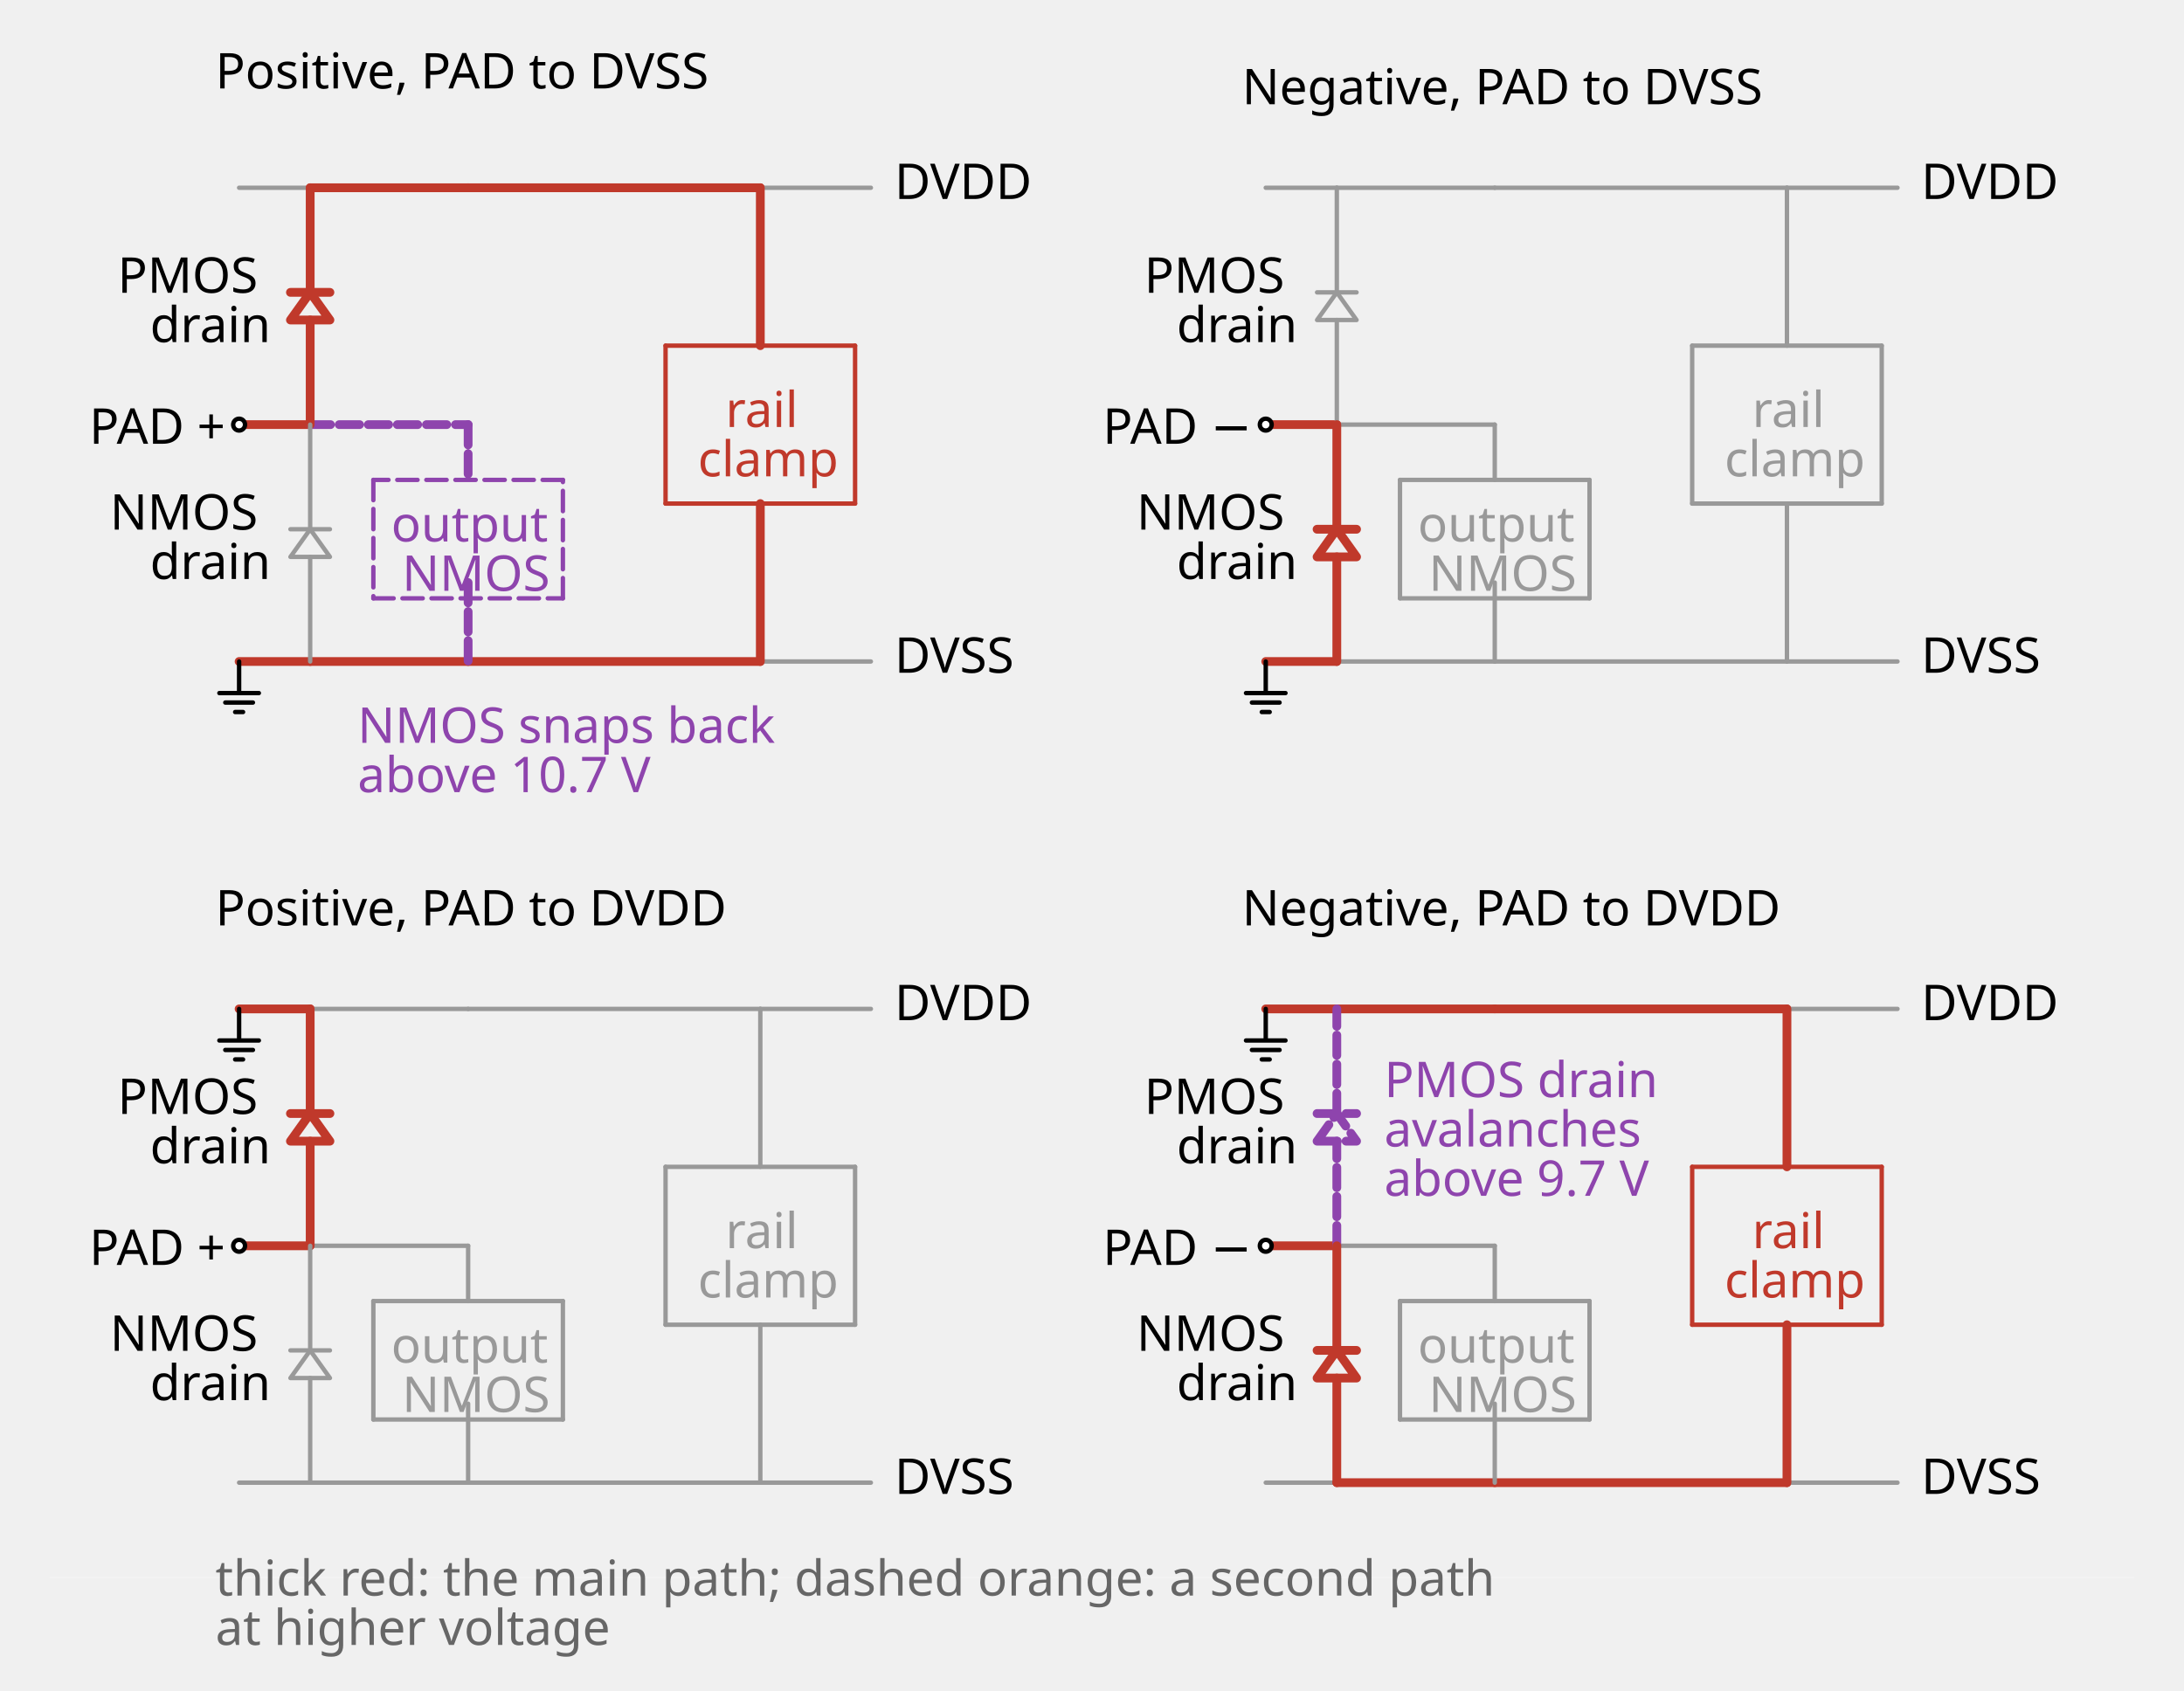
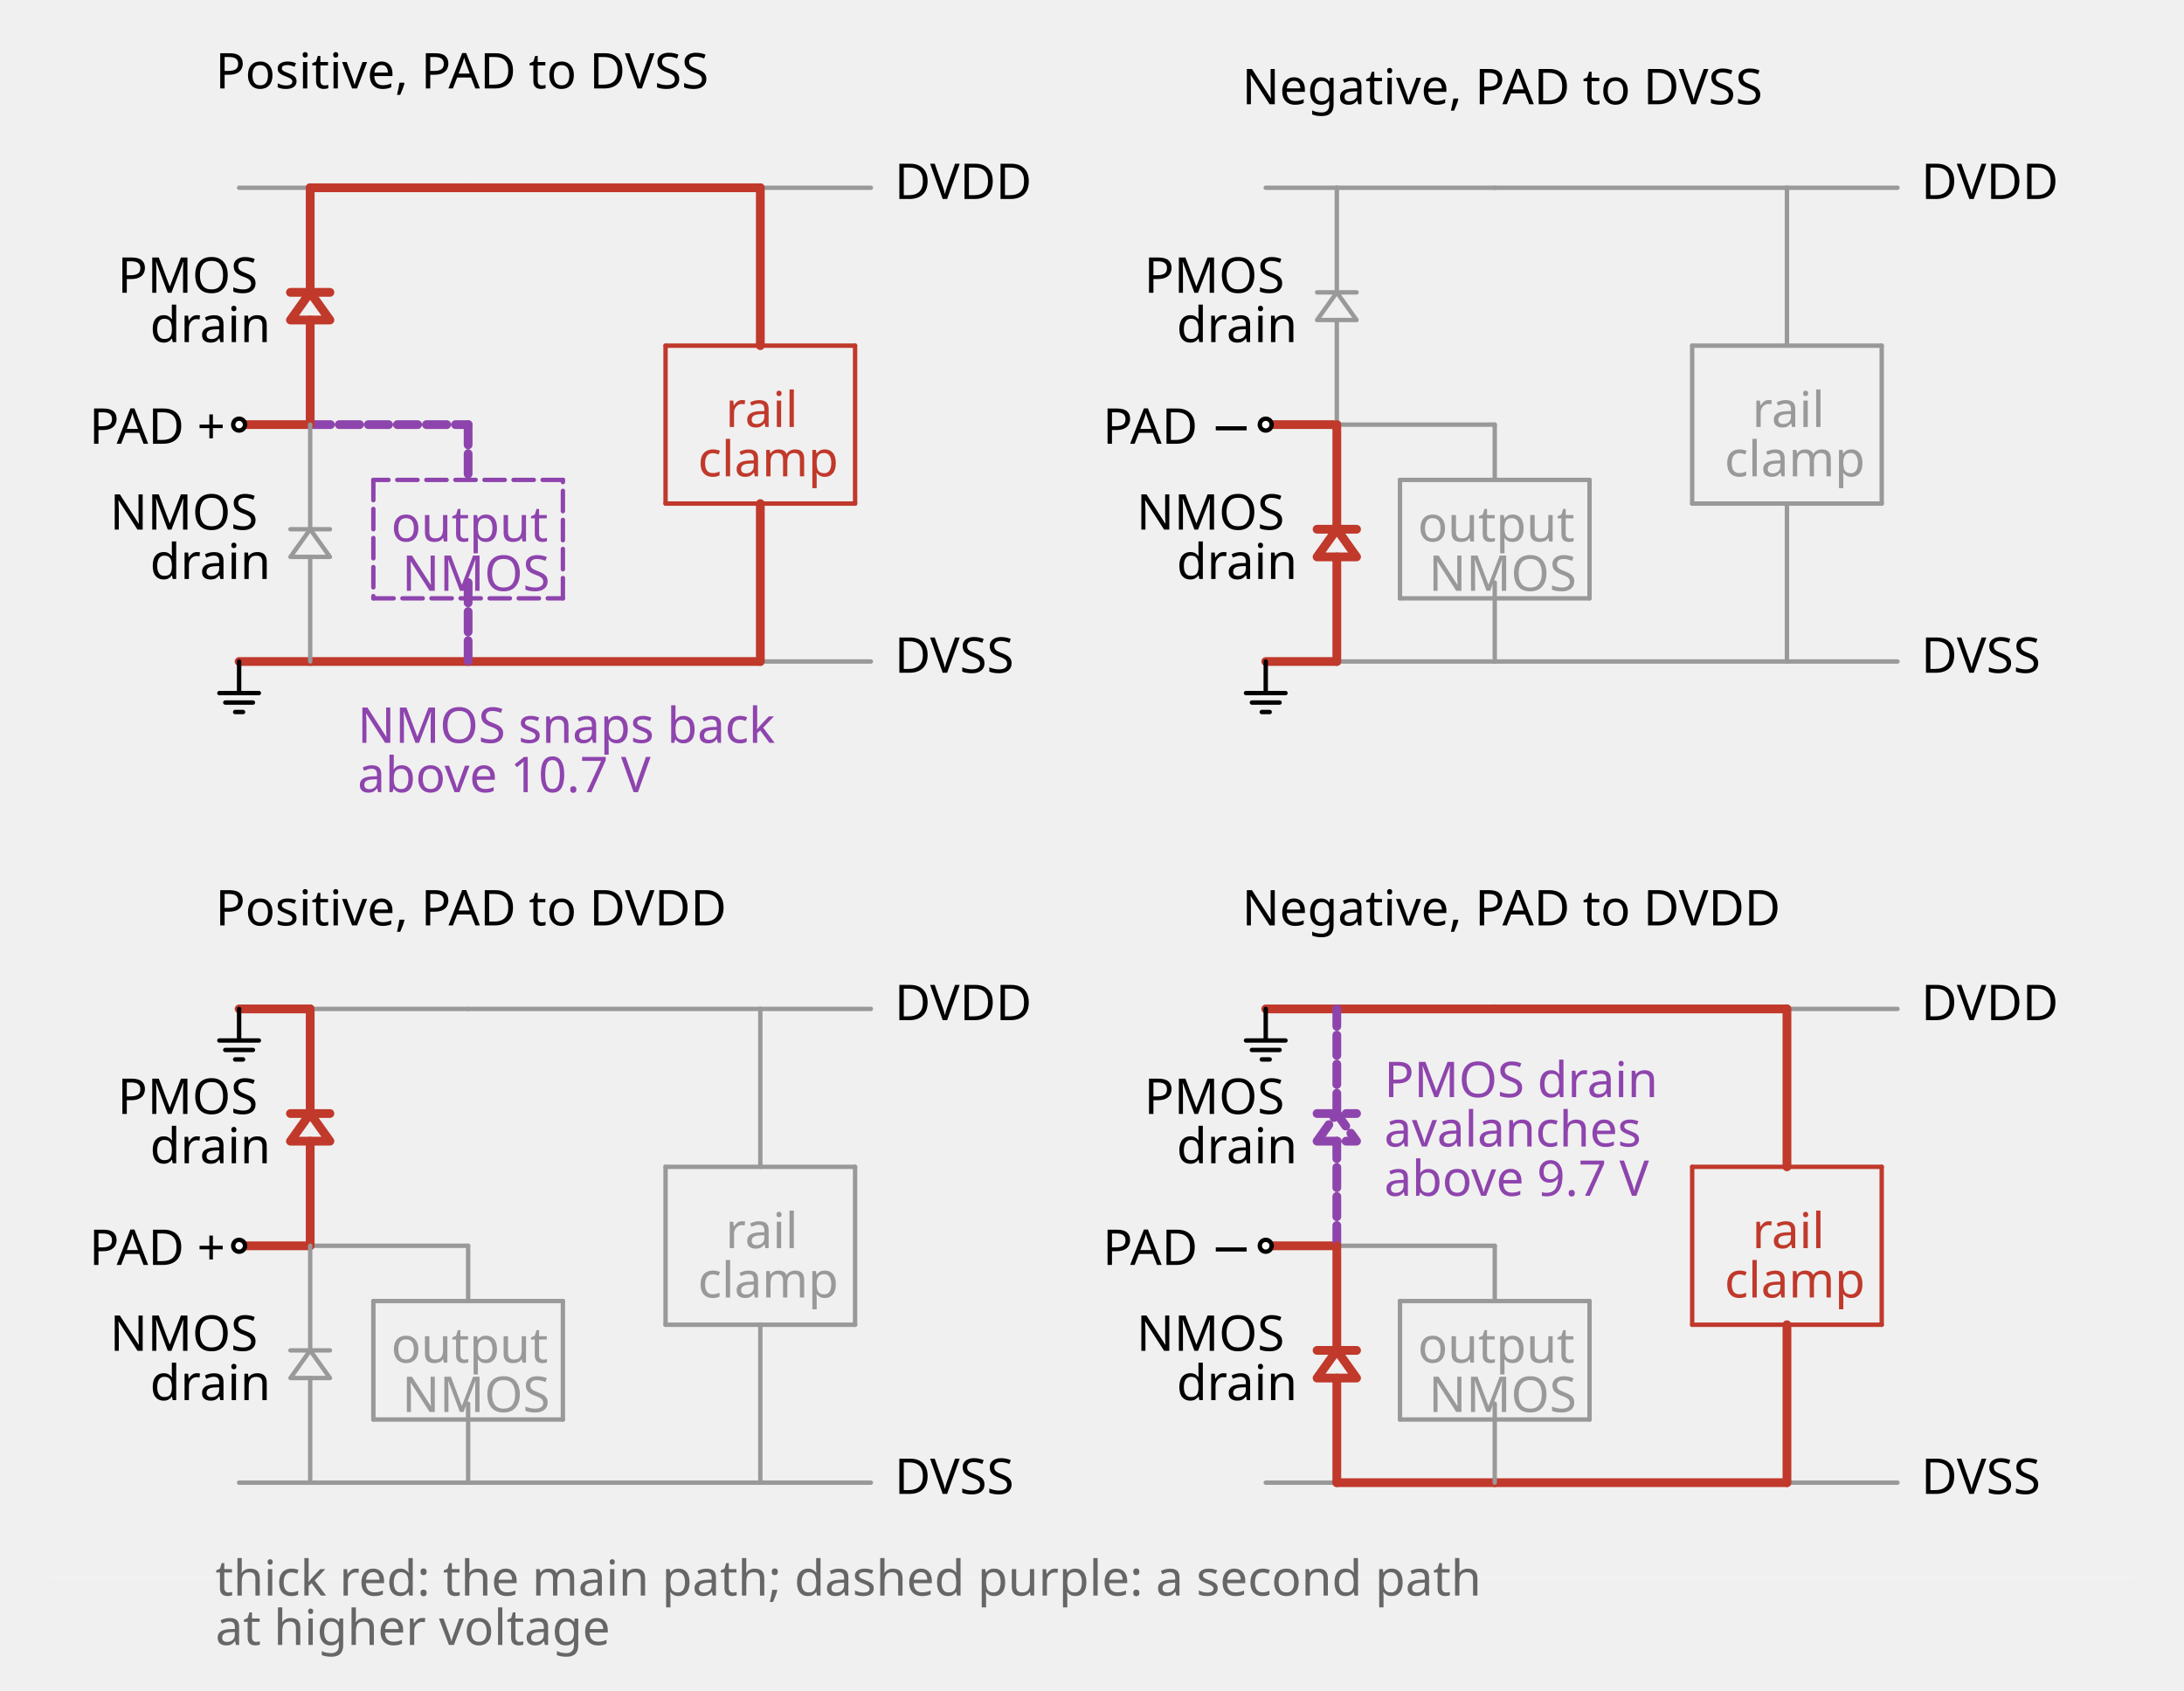
<svg xmlns="http://www.w3.org/2000/svg" xml:lang="en" height="616.48pt" width="796.48pt" viewBox="-69.92 -241.28 796.48 616.48">
  <polygon points="36,-124.56 43.2,-134.64 50.4,-124.56 " style="stroke:#c0392b;fill:none;stroke-width:3.2;stroke-dasharray:-;stroke-linecap:round;stroke-linejoin:round;" />
  <polygon points="36,-38.16 43.2,-48.24 50.4,-38.16 " style="stroke:#999999;fill:none;stroke-width:1.6;stroke-dasharray:-;stroke-linecap:round;stroke-linejoin:round;" />
  <polygon points="410.4,-124.56 417.6,-134.64 424.8,-124.56 " style="stroke:#999999;fill:none;stroke-width:1.6;stroke-dasharray:-;stroke-linecap:round;stroke-linejoin:round;" />
  <polygon points="410.4,-38.16 417.6,-48.24 424.8,-38.16 " style="stroke:#c0392b;fill:none;stroke-width:3.2;stroke-dasharray:-;stroke-linecap:round;stroke-linejoin:round;" />
  <polygon points="36,174.96 43.2,164.88 50.4,174.96 " style="stroke:#c0392b;fill:none;stroke-width:3.2;stroke-dasharray:-;stroke-linecap:round;stroke-linejoin:round;" />
  <polygon points="36,261.36 43.2,251.28 50.4,261.36 " style="stroke:#999999;fill:none;stroke-width:1.6;stroke-dasharray:-;stroke-linecap:round;stroke-linejoin:round;" />
  <polygon points="410.4,174.96 417.6,164.88 424.8,174.96 " style="stroke:#8e44ad;fill:none;stroke-width:3.2;stroke-dasharray:7.4,3.2;stroke-linecap:round;stroke-linejoin:round;" />
  <polygon points="410.4,261.36 417.6,251.28 424.8,261.36 " style="stroke:#c0392b;fill:none;stroke-width:3.2;stroke-dasharray:-;stroke-linecap:round;stroke-linejoin:round;" />
  <path d="M 17.28,-172.8 L 30.24,-172.8 L 43.2,-172.8" style="stroke:#999999;fill:none;stroke-width:1.6;stroke-dasharray:-;stroke-linecap:round;stroke-linejoin:round;" />
  <path d="M 43.2,-172.8 L 72,-172.8 L 100.8,-172.8" style="stroke:#c0392b;fill:none;stroke-width:3.2;stroke-dasharray:-;stroke-linecap:round;stroke-linejoin:round;" />
  <path d="M 100.8,-172.8 L 154.08,-172.8 L 207.36,-172.8" style="stroke:#c0392b;fill:none;stroke-width:3.2;stroke-dasharray:-;stroke-linecap:round;stroke-linejoin:round;" />
  <path d="M 207.36,-172.8 L 227.52,-172.8 L 247.68,-172.8" style="stroke:#999999;fill:none;stroke-width:1.6;stroke-dasharray:-;stroke-linecap:round;stroke-linejoin:round;" />
  <path d="M 17.28,-0.0 L 30.24,-0 L 43.2,-0" style="stroke:#c0392b;fill:none;stroke-width:3.2;stroke-dasharray:-;stroke-linecap:round;stroke-linejoin:round;" />
  <path d="M 43.2,-0.0 L 72,-0 L 100.8,-0" style="stroke:#c0392b;fill:none;stroke-width:3.2;stroke-dasharray:-;stroke-linecap:round;stroke-linejoin:round;" />
  <path d="M 100.8,-0.0 L 154.08,-0 L 207.36,-0" style="stroke:#c0392b;fill:none;stroke-width:3.2;stroke-dasharray:-;stroke-linecap:round;stroke-linejoin:round;" />
  <path d="M 207.36,-0.0 L 227.52,-0 L 247.68,-0" style="stroke:#999999;fill:none;stroke-width:1.6;stroke-dasharray:-;stroke-linecap:round;stroke-linejoin:round;" />
  <path d="M 17.28,-86.4 L 30.24,-86.4 L 43.2,-86.4" style="stroke:#c0392b;fill:none;stroke-width:3.2;stroke-dasharray:-;stroke-linecap:round;stroke-linejoin:round;" />
  <path d="M 43.2,-86.4 L 72,-86.4 L 100.8,-86.4" style="stroke:#8e44ad;fill:none;stroke-width:3.2;stroke-dasharray:7.4,3.2;stroke-linecap:round;stroke-linejoin:round;" />
  <path d="M 43.2,-86.4 L 43.2,-124.56 M 36,-134.64 L 50.4,-134.64 M 43.2,-134.64 L 43.2,-172.8" style="stroke:#c0392b;fill:none;stroke-width:3.2;stroke-dasharray:-;stroke-linecap:round;stroke-linejoin:round;" />
  <path d="M 43.2,-0.0 L 43.2,-38.16 M 36,-48.24 L 50.4,-48.24 M 43.2,-48.24 L 43.2,-86.4" style="stroke:#999999;fill:none;stroke-width:1.6;stroke-dasharray:-;stroke-linecap:round;stroke-linejoin:round;" />
  <path d="M 100.8,-86.4 L 100.8,-76.32 L 100.8,-66.24" style="stroke:#8e44ad;fill:none;stroke-width:3.2;stroke-dasharray:7.4,3.2;stroke-linecap:round;stroke-linejoin:round;" />
  <path d="M 100.8,-28.8 L 100.8,-14.4 L 100.8,-0" style="stroke:#8e44ad;fill:none;stroke-width:3.2;stroke-dasharray:7.4,3.2;stroke-linecap:round;stroke-linejoin:round;" />
  <path d="M 66.24,-23.04 L 100.8,-23.04 L 135.36,-23.04" style="stroke:#8e44ad;fill:none;stroke-width:1.6;stroke-dasharray:7.4,3.2;stroke-linecap:round;stroke-linejoin:round;" />
  <path d="M 135.36,-23.04 L 135.36,-44.64 L 135.36,-66.24" style="stroke:#8e44ad;fill:none;stroke-width:1.6;stroke-dasharray:7.4,3.2;stroke-linecap:round;stroke-linejoin:round;" />
  <path d="M 135.36,-66.24 L 100.8,-66.24 L 66.24,-66.24" style="stroke:#8e44ad;fill:none;stroke-width:1.6;stroke-dasharray:7.4,3.2;stroke-linecap:round;stroke-linejoin:round;" />
  <path d="M 66.24,-66.24 L 66.24,-44.64 L 66.24,-23.04" style="stroke:#8e44ad;fill:none;stroke-width:1.6;stroke-dasharray:7.4,3.2;stroke-linecap:round;stroke-linejoin:round;" />
  <path d="M 207.36,-172.8 L 207.36,-144 L 207.36,-115.2" style="stroke:#c0392b;fill:none;stroke-width:3.2;stroke-dasharray:-;stroke-linecap:round;stroke-linejoin:round;" />
  <path d="M 207.36,-57.6 L 207.36,-28.8 L 207.36,-0" style="stroke:#c0392b;fill:none;stroke-width:3.2;stroke-dasharray:-;stroke-linecap:round;stroke-linejoin:round;" />
  <path d="M 172.8,-57.6 L 207.36,-57.6 L 241.92,-57.6" style="stroke:#c0392b;fill:none;stroke-width:1.6;stroke-dasharray:-;stroke-linecap:round;stroke-linejoin:round;" />
  <path d="M 241.92,-57.6 L 241.92,-86.4 L 241.92,-115.2" style="stroke:#c0392b;fill:none;stroke-width:1.6;stroke-dasharray:-;stroke-linecap:round;stroke-linejoin:round;" />
  <path d="M 241.92,-115.2 L 207.36,-115.2 L 172.8,-115.2" style="stroke:#c0392b;fill:none;stroke-width:1.6;stroke-dasharray:-;stroke-linecap:round;stroke-linejoin:round;" />
  <path d="M 172.8,-115.2 L 172.8,-86.4 L 172.8,-57.6" style="stroke:#c0392b;fill:none;stroke-width:1.6;stroke-dasharray:-;stroke-linecap:round;stroke-linejoin:round;" />
  <path d="M 17.28,-0.0 L 17.28,11.52 L 10.08,11.52 L 24.48,11.52 M 12.24,14.976 L 22.32,14.976 M 15.84,18.432 L 18.72,18.432" style="stroke:black;fill:none;stroke-width:1.6;stroke-dasharray:-;stroke-linecap:round;stroke-linejoin:round;" />
  <path d="M 391.68,-172.8 L 404.64,-172.8 L 417.6,-172.8" style="stroke:#999999;fill:none;stroke-width:1.6;stroke-dasharray:-;stroke-linecap:round;stroke-linejoin:round;" />
  <path d="M 417.6,-172.8 L 446.4,-172.8 L 475.2,-172.8" style="stroke:#999999;fill:none;stroke-width:1.6;stroke-dasharray:-;stroke-linecap:round;stroke-linejoin:round;" />
  <path d="M 475.2,-172.8 L 528.48,-172.8 L 581.76,-172.8" style="stroke:#999999;fill:none;stroke-width:1.6;stroke-dasharray:-;stroke-linecap:round;stroke-linejoin:round;" />
  <path d="M 581.76,-172.8 L 601.92,-172.8 L 622.08,-172.8" style="stroke:#999999;fill:none;stroke-width:1.6;stroke-dasharray:-;stroke-linecap:round;stroke-linejoin:round;" />
  <path d="M 391.68,-0.0 L 404.64,-0 L 417.6,-0" style="stroke:#c0392b;fill:none;stroke-width:3.2;stroke-dasharray:-;stroke-linecap:round;stroke-linejoin:round;" />
  <path d="M 417.6,-0.0 L 446.4,-0 L 475.2,-0" style="stroke:#999999;fill:none;stroke-width:1.6;stroke-dasharray:-;stroke-linecap:round;stroke-linejoin:round;" />
  <path d="M 475.2,-0.0 L 528.48,-0 L 581.76,-0" style="stroke:#999999;fill:none;stroke-width:1.6;stroke-dasharray:-;stroke-linecap:round;stroke-linejoin:round;" />
  <path d="M 581.76,-0.0 L 601.92,-0 L 622.08,-0" style="stroke:#999999;fill:none;stroke-width:1.6;stroke-dasharray:-;stroke-linecap:round;stroke-linejoin:round;" />
  <path d="M 391.68,-86.4 L 404.64,-86.4 L 417.6,-86.4" style="stroke:#c0392b;fill:none;stroke-width:3.2;stroke-dasharray:-;stroke-linecap:round;stroke-linejoin:round;" />
  <path d="M 417.6,-86.4 L 446.4,-86.4 L 475.2,-86.4" style="stroke:#999999;fill:none;stroke-width:1.6;stroke-dasharray:-;stroke-linecap:round;stroke-linejoin:round;" />
  <path d="M 417.6,-86.4 L 417.6,-124.56 M 410.4,-134.64 L 424.8,-134.64 M 417.6,-134.64 L 417.6,-172.8" style="stroke:#999999;fill:none;stroke-width:1.6;stroke-dasharray:-;stroke-linecap:round;stroke-linejoin:round;" />
  <path d="M 417.6,-0.0 L 417.6,-38.16 M 410.4,-48.24 L 424.8,-48.24 M 417.6,-48.24 L 417.6,-86.4" style="stroke:#c0392b;fill:none;stroke-width:3.2;stroke-dasharray:-;stroke-linecap:round;stroke-linejoin:round;" />
  <path d="M 475.2,-86.4 L 475.2,-76.32 L 475.2,-66.24" style="stroke:#999999;fill:none;stroke-width:1.6;stroke-dasharray:-;stroke-linecap:round;stroke-linejoin:round;" />
  <path d="M 475.2,-28.8 L 475.2,-14.4 L 475.2,-0" style="stroke:#999999;fill:none;stroke-width:1.6;stroke-dasharray:-;stroke-linecap:round;stroke-linejoin:round;" />
  <path d="M 440.64,-23.04 L 475.2,-23.04 L 509.76,-23.04" style="stroke:#999999;fill:none;stroke-width:1.6;stroke-dasharray:-;stroke-linecap:round;stroke-linejoin:round;" />
  <path d="M 509.76,-23.04 L 509.76,-44.64 L 509.76,-66.24" style="stroke:#999999;fill:none;stroke-width:1.6;stroke-dasharray:-;stroke-linecap:round;stroke-linejoin:round;" />
  <path d="M 509.76,-66.24 L 475.2,-66.24 L 440.64,-66.24" style="stroke:#999999;fill:none;stroke-width:1.6;stroke-dasharray:-;stroke-linecap:round;stroke-linejoin:round;" />
  <path d="M 440.64,-66.24 L 440.64,-44.64 L 440.64,-23.04" style="stroke:#999999;fill:none;stroke-width:1.6;stroke-dasharray:-;stroke-linecap:round;stroke-linejoin:round;" />
  <path d="M 581.76,-172.8 L 581.76,-144 L 581.76,-115.2" style="stroke:#999999;fill:none;stroke-width:1.6;stroke-dasharray:-;stroke-linecap:round;stroke-linejoin:round;" />
  <path d="M 581.76,-57.6 L 581.76,-28.8 L 581.76,-0" style="stroke:#999999;fill:none;stroke-width:1.6;stroke-dasharray:-;stroke-linecap:round;stroke-linejoin:round;" />
  <path d="M 547.2,-57.6 L 581.76,-57.6 L 616.32,-57.6" style="stroke:#999999;fill:none;stroke-width:1.6;stroke-dasharray:-;stroke-linecap:round;stroke-linejoin:round;" />
  <path d="M 616.32,-57.6 L 616.32,-86.4 L 616.32,-115.2" style="stroke:#999999;fill:none;stroke-width:1.6;stroke-dasharray:-;stroke-linecap:round;stroke-linejoin:round;" />
  <path d="M 616.32,-115.2 L 581.76,-115.2 L 547.2,-115.2" style="stroke:#999999;fill:none;stroke-width:1.6;stroke-dasharray:-;stroke-linecap:round;stroke-linejoin:round;" />
  <path d="M 547.2,-115.2 L 547.2,-86.4 L 547.2,-57.6" style="stroke:#999999;fill:none;stroke-width:1.6;stroke-dasharray:-;stroke-linecap:round;stroke-linejoin:round;" />
  <path d="M 391.68,-0.0 L 391.68,11.52 L 384.48,11.52 L 398.88,11.52 M 386.64,14.976 L 396.72,14.976 M 390.24,18.432 L 393.12,18.432" style="stroke:black;fill:none;stroke-width:1.6;stroke-dasharray:-;stroke-linecap:round;stroke-linejoin:round;" />
  <path d="M 17.28,126.72 L 30.24,126.72 L 43.2,126.72" style="stroke:#c0392b;fill:none;stroke-width:3.2;stroke-dasharray:-;stroke-linecap:round;stroke-linejoin:round;" />
  <path d="M 43.2,126.72 L 72,126.72 L 100.8,126.72" style="stroke:#999999;fill:none;stroke-width:1.6;stroke-dasharray:-;stroke-linecap:round;stroke-linejoin:round;" />
  <path d="M 100.8,126.72 L 154.08,126.72 L 207.36,126.72" style="stroke:#999999;fill:none;stroke-width:1.6;stroke-dasharray:-;stroke-linecap:round;stroke-linejoin:round;" />
  <path d="M 207.36,126.72 L 227.52,126.72 L 247.68,126.72" style="stroke:#999999;fill:none;stroke-width:1.6;stroke-dasharray:-;stroke-linecap:round;stroke-linejoin:round;" />
  <path d="M 17.28,299.52 L 30.24,299.52 L 43.2,299.52" style="stroke:#999999;fill:none;stroke-width:1.6;stroke-dasharray:-;stroke-linecap:round;stroke-linejoin:round;" />
  <path d="M 43.2,299.52 L 72,299.52 L 100.8,299.52" style="stroke:#999999;fill:none;stroke-width:1.6;stroke-dasharray:-;stroke-linecap:round;stroke-linejoin:round;" />
  <path d="M 100.8,299.52 L 154.08,299.52 L 207.36,299.52" style="stroke:#999999;fill:none;stroke-width:1.6;stroke-dasharray:-;stroke-linecap:round;stroke-linejoin:round;" />
  <path d="M 207.36,299.52 L 227.52,299.52 L 247.68,299.52" style="stroke:#999999;fill:none;stroke-width:1.6;stroke-dasharray:-;stroke-linecap:round;stroke-linejoin:round;" />
  <path d="M 17.28,213.12 L 30.24,213.12 L 43.2,213.12" style="stroke:#c0392b;fill:none;stroke-width:3.2;stroke-dasharray:-;stroke-linecap:round;stroke-linejoin:round;" />
  <path d="M 43.2,213.12 L 72,213.12 L 100.8,213.12" style="stroke:#999999;fill:none;stroke-width:1.6;stroke-dasharray:-;stroke-linecap:round;stroke-linejoin:round;" />
  <path d="M 43.2,213.12 L 43.2,174.96 M 36,164.88 L 50.4,164.88 M 43.2,164.88 L 43.2,126.72" style="stroke:#c0392b;fill:none;stroke-width:3.2;stroke-dasharray:-;stroke-linecap:round;stroke-linejoin:round;" />
  <path d="M 43.2,299.52 L 43.2,261.36 M 36,251.28 L 50.4,251.28 M 43.2,251.28 L 43.2,213.12" style="stroke:#999999;fill:none;stroke-width:1.6;stroke-dasharray:-;stroke-linecap:round;stroke-linejoin:round;" />
  <path d="M 100.8,213.12 L 100.8,223.2 L 100.8,233.28" style="stroke:#999999;fill:none;stroke-width:1.6;stroke-dasharray:-;stroke-linecap:round;stroke-linejoin:round;" />
  <path d="M 100.8,270.72 L 100.8,285.12 L 100.8,299.52" style="stroke:#999999;fill:none;stroke-width:1.6;stroke-dasharray:-;stroke-linecap:round;stroke-linejoin:round;" />
  <path d="M 66.24,276.48 L 100.8,276.48 L 135.36,276.48" style="stroke:#999999;fill:none;stroke-width:1.6;stroke-dasharray:-;stroke-linecap:round;stroke-linejoin:round;" />
  <path d="M 135.36,276.48 L 135.36,254.88 L 135.36,233.28" style="stroke:#999999;fill:none;stroke-width:1.6;stroke-dasharray:-;stroke-linecap:round;stroke-linejoin:round;" />
  <path d="M 135.36,233.28 L 100.8,233.28 L 66.24,233.28" style="stroke:#999999;fill:none;stroke-width:1.6;stroke-dasharray:-;stroke-linecap:round;stroke-linejoin:round;" />
  <path d="M 66.24,233.28 L 66.24,254.88 L 66.24,276.48" style="stroke:#999999;fill:none;stroke-width:1.6;stroke-dasharray:-;stroke-linecap:round;stroke-linejoin:round;" />
  <path d="M 207.36,126.72 L 207.36,155.52 L 207.36,184.32" style="stroke:#999999;fill:none;stroke-width:1.6;stroke-dasharray:-;stroke-linecap:round;stroke-linejoin:round;" />
  <path d="M 207.36,241.92 L 207.36,270.72 L 207.36,299.52" style="stroke:#999999;fill:none;stroke-width:1.6;stroke-dasharray:-;stroke-linecap:round;stroke-linejoin:round;" />
  <path d="M 172.8,241.92 L 207.36,241.92 L 241.92,241.92" style="stroke:#999999;fill:none;stroke-width:1.6;stroke-dasharray:-;stroke-linecap:round;stroke-linejoin:round;" />
  <path d="M 241.92,241.92 L 241.92,213.12 L 241.92,184.32" style="stroke:#999999;fill:none;stroke-width:1.6;stroke-dasharray:-;stroke-linecap:round;stroke-linejoin:round;" />
  <path d="M 241.92,184.32 L 207.36,184.32 L 172.8,184.32" style="stroke:#999999;fill:none;stroke-width:1.6;stroke-dasharray:-;stroke-linecap:round;stroke-linejoin:round;" />
  <path d="M 172.8,184.32 L 172.8,213.12 L 172.8,241.92" style="stroke:#999999;fill:none;stroke-width:1.6;stroke-dasharray:-;stroke-linecap:round;stroke-linejoin:round;" />
  <path d="M 17.28,126.72 L 17.28,138.24 L 10.08,138.24 L 24.48,138.24 M 12.24,141.696 L 22.32,141.696 M 15.84,145.152 L 18.72,145.152" style="stroke:black;fill:none;stroke-width:1.6;stroke-dasharray:-;stroke-linecap:round;stroke-linejoin:round;" />
  <path d="M 391.68,126.72 L 404.64,126.72 L 417.6,126.72" style="stroke:#c0392b;fill:none;stroke-width:3.2;stroke-dasharray:-;stroke-linecap:round;stroke-linejoin:round;" />
  <path d="M 417.6,126.72 L 446.4,126.72 L 475.2,126.72" style="stroke:#c0392b;fill:none;stroke-width:3.2;stroke-dasharray:-;stroke-linecap:round;stroke-linejoin:round;" />
  <path d="M 475.2,126.72 L 528.48,126.72 L 581.76,126.72" style="stroke:#c0392b;fill:none;stroke-width:3.2;stroke-dasharray:-;stroke-linecap:round;stroke-linejoin:round;" />
  <path d="M 581.76,126.72 L 601.92,126.72 L 622.08,126.72" style="stroke:#999999;fill:none;stroke-width:1.6;stroke-dasharray:-;stroke-linecap:round;stroke-linejoin:round;" />
  <path d="M 391.68,299.52 L 404.64,299.52 L 417.6,299.52" style="stroke:#999999;fill:none;stroke-width:1.6;stroke-dasharray:-;stroke-linecap:round;stroke-linejoin:round;" />
  <path d="M 417.6,299.52 L 446.4,299.52 L 475.2,299.52" style="stroke:#c0392b;fill:none;stroke-width:3.2;stroke-dasharray:-;stroke-linecap:round;stroke-linejoin:round;" />
  <path d="M 475.2,299.52 L 528.48,299.52 L 581.76,299.52" style="stroke:#c0392b;fill:none;stroke-width:3.2;stroke-dasharray:-;stroke-linecap:round;stroke-linejoin:round;" />
  <path d="M 581.76,299.52 L 601.92,299.52 L 622.08,299.52" style="stroke:#999999;fill:none;stroke-width:1.6;stroke-dasharray:-;stroke-linecap:round;stroke-linejoin:round;" />
  <path d="M 391.68,213.12 L 404.64,213.12 L 417.6,213.12" style="stroke:#c0392b;fill:none;stroke-width:3.2;stroke-dasharray:-;stroke-linecap:round;stroke-linejoin:round;" />
  <path d="M 417.6,213.12 L 446.4,213.12 L 475.2,213.12" style="stroke:#999999;fill:none;stroke-width:1.6;stroke-dasharray:-;stroke-linecap:round;stroke-linejoin:round;" />
  <path d="M 417.6,213.12 L 417.6,174.96 M 410.4,164.88 L 424.8,164.88 M 417.6,164.88 L 417.6,126.72" style="stroke:#8e44ad;fill:none;stroke-width:3.2;stroke-dasharray:7.4,3.2;stroke-linecap:round;stroke-linejoin:round;" />
  <path d="M 417.6,299.52 L 417.6,261.36 M 410.4,251.28 L 424.8,251.28 M 417.6,251.28 L 417.6,213.12" style="stroke:#c0392b;fill:none;stroke-width:3.2;stroke-dasharray:-;stroke-linecap:round;stroke-linejoin:round;" />
  <path d="M 475.2,213.12 L 475.2,223.2 L 475.2,233.28" style="stroke:#999999;fill:none;stroke-width:1.6;stroke-dasharray:-;stroke-linecap:round;stroke-linejoin:round;" />
  <path d="M 475.2,270.72 L 475.2,285.12 L 475.2,299.52" style="stroke:#999999;fill:none;stroke-width:1.6;stroke-dasharray:-;stroke-linecap:round;stroke-linejoin:round;" />
  <path d="M 440.64,276.48 L 475.2,276.48 L 509.76,276.48" style="stroke:#999999;fill:none;stroke-width:1.6;stroke-dasharray:-;stroke-linecap:round;stroke-linejoin:round;" />
  <path d="M 509.76,276.48 L 509.76,254.88 L 509.76,233.28" style="stroke:#999999;fill:none;stroke-width:1.6;stroke-dasharray:-;stroke-linecap:round;stroke-linejoin:round;" />
  <path d="M 509.76,233.28 L 475.2,233.28 L 440.64,233.28" style="stroke:#999999;fill:none;stroke-width:1.6;stroke-dasharray:-;stroke-linecap:round;stroke-linejoin:round;" />
  <path d="M 440.64,233.28 L 440.64,254.88 L 440.64,276.48" style="stroke:#999999;fill:none;stroke-width:1.6;stroke-dasharray:-;stroke-linecap:round;stroke-linejoin:round;" />
  <path d="M 581.76,126.72 L 581.76,155.52 L 581.76,184.32" style="stroke:#c0392b;fill:none;stroke-width:3.2;stroke-dasharray:-;stroke-linecap:round;stroke-linejoin:round;" />
  <path d="M 581.76,241.92 L 581.76,270.72 L 581.76,299.52" style="stroke:#c0392b;fill:none;stroke-width:3.2;stroke-dasharray:-;stroke-linecap:round;stroke-linejoin:round;" />
  <path d="M 547.2,241.92 L 581.76,241.92 L 616.32,241.92" style="stroke:#c0392b;fill:none;stroke-width:1.6;stroke-dasharray:-;stroke-linecap:round;stroke-linejoin:round;" />
  <path d="M 616.32,241.92 L 616.32,213.12 L 616.32,184.32" style="stroke:#c0392b;fill:none;stroke-width:1.6;stroke-dasharray:-;stroke-linecap:round;stroke-linejoin:round;" />
  <path d="M 616.32,184.32 L 581.76,184.32 L 547.2,184.32" style="stroke:#c0392b;fill:none;stroke-width:1.6;stroke-dasharray:-;stroke-linecap:round;stroke-linejoin:round;" />
  <path d="M 547.2,184.32 L 547.2,213.12 L 547.2,241.92" style="stroke:#c0392b;fill:none;stroke-width:1.6;stroke-dasharray:-;stroke-linecap:round;stroke-linejoin:round;" />
  <path d="M 391.68,126.72 L 391.68,138.24 L 384.48,138.24 L 398.88,138.24 M 386.64,141.696 L 396.72,141.696 M 390.24,145.152 L 393.12,145.152" style="stroke:black;fill:none;stroke-width:1.6;stroke-dasharray:-;stroke-linecap:round;stroke-linejoin:round;" />
  <path d="M -51.84,334.08 L 328.32,334.08 L 708.48,334.08" style="stroke:white;fill:none;stroke-width:0.1;stroke-dasharray:-;stroke-linecap:round;stroke-linejoin:round;" />
  <text x="8.64" y="-234.0" dominant-baseline="central" fill="black" font-size="18" font-family="sans" text-anchor="start">
    <tspan x="8.64" dy="18">Positive, PAD to DVSS</tspan>
  </text>
  <text x="256.32" y="-193.68" dominant-baseline="central" fill="black" font-size="18" font-family="sans" text-anchor="start">
    <tspan x="256.32" dy="18">DVDD</tspan>
  </text>
  <text x="256.32" y="-20.88" dominant-baseline="central" fill="black" font-size="18" font-family="sans" text-anchor="start">
    <tspan x="256.32" dy="18">DVSS</tspan>
  </text>
  <text x="28.8" y="-159.48" dominant-baseline="central" fill="black" font-size="18" font-family="sans" text-anchor="end">
    <tspan x="28.8" dy="18">PMOS</tspan>
    <tspan x="28.8" dy="18">drain</tspan>
  </text>
  <text x="28.8" y="-73.08" dominant-baseline="central" fill="black" font-size="18" font-family="sans" text-anchor="end">
    <tspan x="28.8" dy="18">NMOS</tspan>
    <tspan x="28.8" dy="18">drain</tspan>
  </text>
  <text x="103.68" y="-68.76" dominant-baseline="central" fill="#8e44ad" font-size="18" font-family="sans" text-anchor="middle">
    <tspan x="103.68" dy="18">output</tspan>
    <tspan x="103.68" dy="18">NMOS</tspan>
  </text>
  <text x="210.24" y="-110.52" dominant-baseline="central" fill="#c0392b" font-size="18" font-family="sans" text-anchor="middle">
    <tspan x="210.24" dy="18">rail</tspan>
    <tspan x="210.24" dy="18">clamp</tspan>
  </text>
  <text x="60.48" y="4.68" dominant-baseline="central" fill="#8e44ad" font-size="18" font-family="sans" text-anchor="start">
    <tspan x="60.48" dy="18">NMOS snaps back</tspan>
    <tspan x="60.48" dy="18">above 10.7 V</tspan>
  </text>
  <text x="383.04" y="-228.24" dominant-baseline="central" fill="black" font-size="18" font-family="sans" text-anchor="start">
    <tspan x="383.04" dy="18">Negative, PAD to DVSS</tspan>
  </text>
  <text x="630.72" y="-193.68" dominant-baseline="central" fill="black" font-size="18" font-family="sans" text-anchor="start">
    <tspan x="630.72" dy="18">DVDD</tspan>
  </text>
  <text x="630.72" y="-20.88" dominant-baseline="central" fill="black" font-size="18" font-family="sans" text-anchor="start">
    <tspan x="630.72" dy="18">DVSS</tspan>
  </text>
  <text x="403.2" y="-159.48" dominant-baseline="central" fill="black" font-size="18" font-family="sans" text-anchor="end">
    <tspan x="403.2" dy="18">PMOS</tspan>
    <tspan x="403.2" dy="18">drain</tspan>
  </text>
  <text x="403.2" y="-73.08" dominant-baseline="central" fill="black" font-size="18" font-family="sans" text-anchor="end">
    <tspan x="403.2" dy="18">NMOS</tspan>
    <tspan x="403.2" dy="18">drain</tspan>
  </text>
  <text x="478.08" y="-68.76" dominant-baseline="central" fill="#999999" font-size="18" font-family="sans" text-anchor="middle">
    <tspan x="478.08" dy="18">output</tspan>
    <tspan x="478.08" dy="18">NMOS</tspan>
  </text>
  <text x="584.64" y="-110.52" dominant-baseline="central" fill="#999999" font-size="18" font-family="sans" text-anchor="middle">
    <tspan x="584.64" dy="18">rail</tspan>
    <tspan x="584.64" dy="18">clamp</tspan>
  </text>
  <text x="8.64" y="71.28" dominant-baseline="central" fill="black" font-size="18" font-family="sans" text-anchor="start">
    <tspan x="8.64" dy="18">Positive, PAD to DVDD</tspan>
  </text>
  <text x="256.32" y="105.84" dominant-baseline="central" fill="black" font-size="18" font-family="sans" text-anchor="start">
    <tspan x="256.32" dy="18">DVDD</tspan>
  </text>
  <text x="256.32" y="278.64" dominant-baseline="central" fill="black" font-size="18" font-family="sans" text-anchor="start">
    <tspan x="256.32" dy="18">DVSS</tspan>
  </text>
  <text x="28.8" y="140.04" dominant-baseline="central" fill="black" font-size="18" font-family="sans" text-anchor="end">
    <tspan x="28.8" dy="18">PMOS</tspan>
    <tspan x="28.8" dy="18">drain</tspan>
  </text>
  <text x="28.8" y="226.44" dominant-baseline="central" fill="black" font-size="18" font-family="sans" text-anchor="end">
    <tspan x="28.8" dy="18">NMOS</tspan>
    <tspan x="28.8" dy="18">drain</tspan>
  </text>
  <text x="103.68" y="230.76" dominant-baseline="central" fill="#999999" font-size="18" font-family="sans" text-anchor="middle">
    <tspan x="103.68" dy="18">output</tspan>
    <tspan x="103.68" dy="18">NMOS</tspan>
  </text>
  <text x="210.24" y="189.0" dominant-baseline="central" fill="#999999" font-size="18" font-family="sans" text-anchor="middle">
    <tspan x="210.24" dy="18">rail</tspan>
    <tspan x="210.24" dy="18">clamp</tspan>
  </text>
  <text x="383.04" y="71.28" dominant-baseline="central" fill="black" font-size="18" font-family="sans" text-anchor="start">
    <tspan x="383.04" dy="18">Negative, PAD to DVDD</tspan>
  </text>
  <text x="630.72" y="105.84" dominant-baseline="central" fill="black" font-size="18" font-family="sans" text-anchor="start">
    <tspan x="630.72" dy="18">DVDD</tspan>
  </text>
  <text x="630.72" y="278.64" dominant-baseline="central" fill="black" font-size="18" font-family="sans" text-anchor="start">
    <tspan x="630.72" dy="18">DVSS</tspan>
  </text>
  <text x="403.2" y="140.04" dominant-baseline="central" fill="black" font-size="18" font-family="sans" text-anchor="end">
    <tspan x="403.2" dy="18">PMOS</tspan>
    <tspan x="403.2" dy="18">drain</tspan>
  </text>
  <text x="403.2" y="226.44" dominant-baseline="central" fill="black" font-size="18" font-family="sans" text-anchor="end">
    <tspan x="403.2" dy="18">NMOS</tspan>
    <tspan x="403.2" dy="18">drain</tspan>
  </text>
  <text x="478.08" y="230.76" dominant-baseline="central" fill="#999999" font-size="18" font-family="sans" text-anchor="middle">
    <tspan x="478.08" dy="18">output</tspan>
    <tspan x="478.08" dy="18">NMOS</tspan>
  </text>
  <text x="584.64" y="189.0" dominant-baseline="central" fill="#c0392b" font-size="18" font-family="sans" text-anchor="middle">
    <tspan x="584.64" dy="18">rail</tspan>
    <tspan x="584.64" dy="18">clamp</tspan>
  </text>
  <text x="434.88" y="133.92" dominant-baseline="central" fill="#8e44ad" font-size="18" font-family="sans" text-anchor="start">
    <tspan x="434.88" dy="18">PMOS drain</tspan>
    <tspan x="434.88" dy="18">avalanches</tspan>
    <tspan x="434.88" dy="18">above 9.7 V</tspan>
  </text>
  <text x="8.64" y="315.72" dominant-baseline="central" fill="#666666" font-size="18" font-family="sans" text-anchor="start">
-     <tspan x="8.64" dy="18">thick red: the main path; dashed orange: a second path</tspan>
+     <tspan x="8.64" dy="18">thick red: the main path; dashed purple: a second path</tspan>
    <tspan x="8.64" dy="18">at higher voltage</tspan>
  </text>
  <circle cx="17.28" cy="-86.4" r="2.16" style="stroke:black;fill:white;stroke-width:1.6;stroke-dasharray:-;" />
  <text x="12.24" y="-104.4" dominant-baseline="central" fill="black" font-size="18" font-family="sans" text-anchor="end">
    <tspan x="12.24" dy="18">PAD +</tspan>
  </text>
  <circle cx="391.68" cy="-86.4" r="2.16" style="stroke:black;fill:white;stroke-width:1.6;stroke-dasharray:-;" />
  <text x="386.64" y="-104.4" dominant-baseline="central" fill="black" font-size="18" font-family="sans" text-anchor="end">
    <tspan x="386.64" dy="18">PAD −</tspan>
  </text>
  <circle cx="17.28" cy="213.12" r="2.16" style="stroke:black;fill:white;stroke-width:1.6;stroke-dasharray:-;" />
  <text x="12.24" y="195.12" dominant-baseline="central" fill="black" font-size="18" font-family="sans" text-anchor="end">
    <tspan x="12.24" dy="18">PAD +</tspan>
  </text>
  <circle cx="391.68" cy="213.12" r="2.16" style="stroke:black;fill:white;stroke-width:1.6;stroke-dasharray:-;" />
  <text x="386.64" y="195.12" dominant-baseline="central" fill="black" font-size="18" font-family="sans" text-anchor="end">
    <tspan x="386.64" dy="18">PAD −</tspan>
  </text>
</svg>
